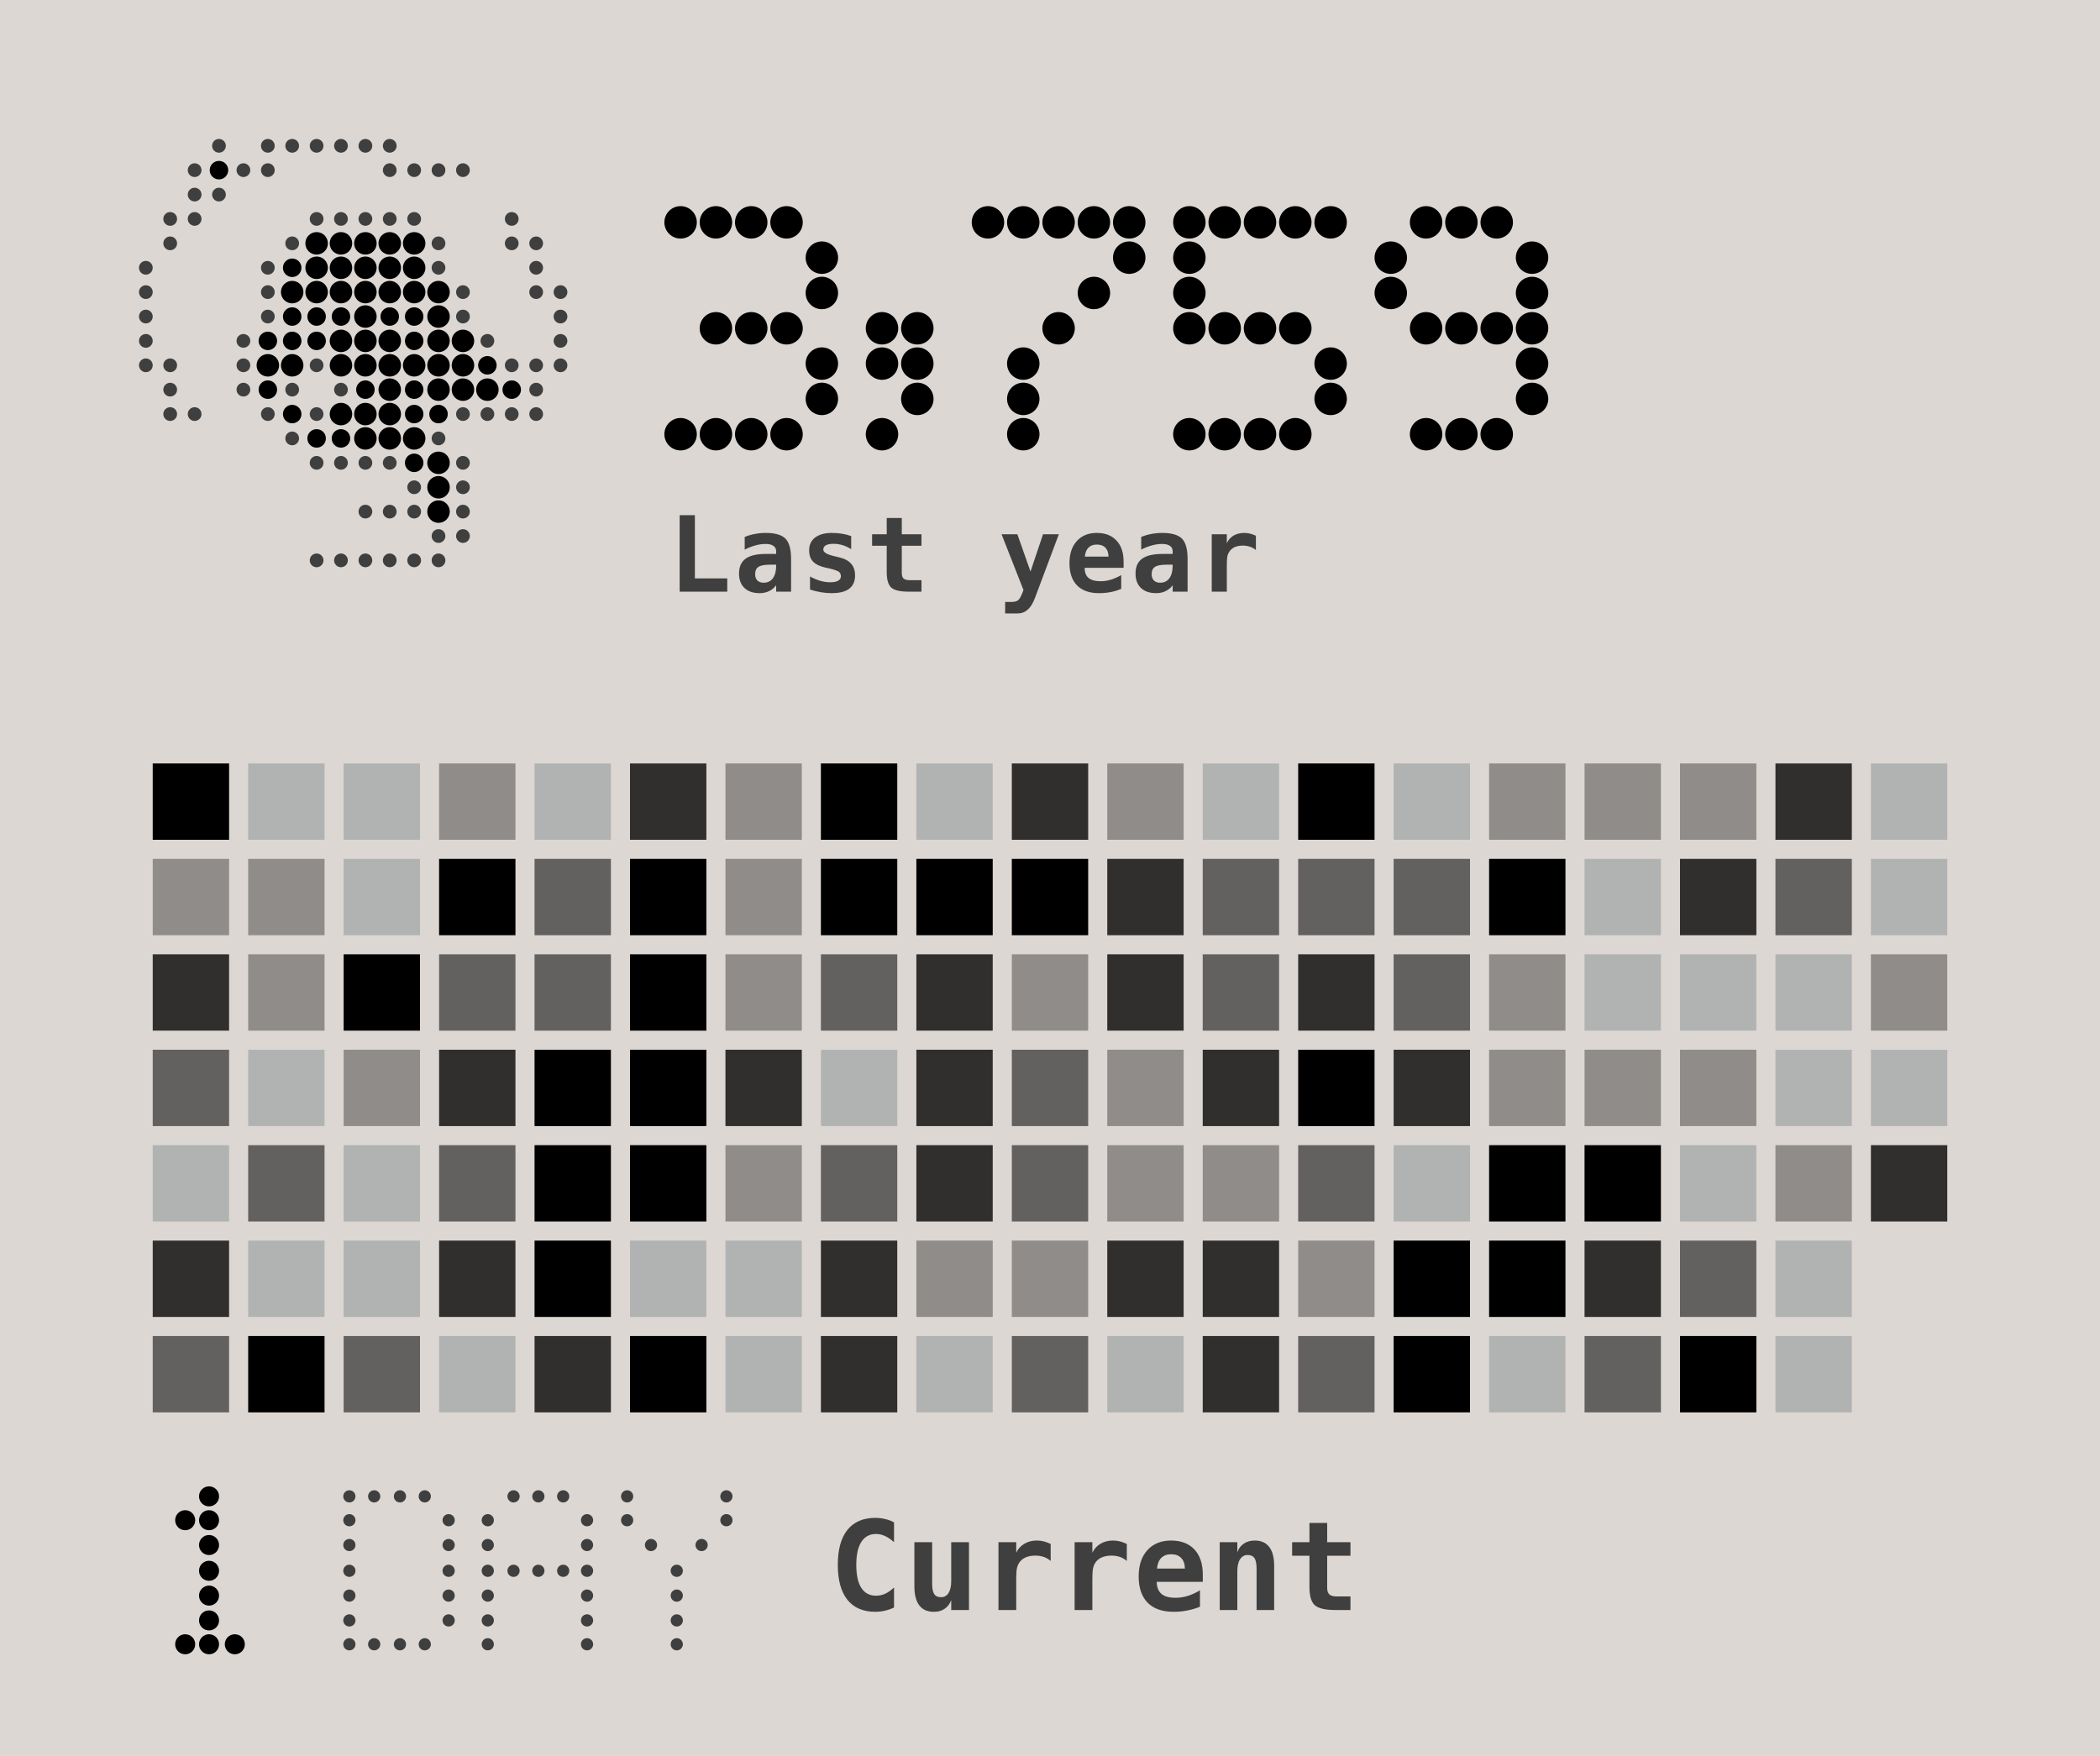
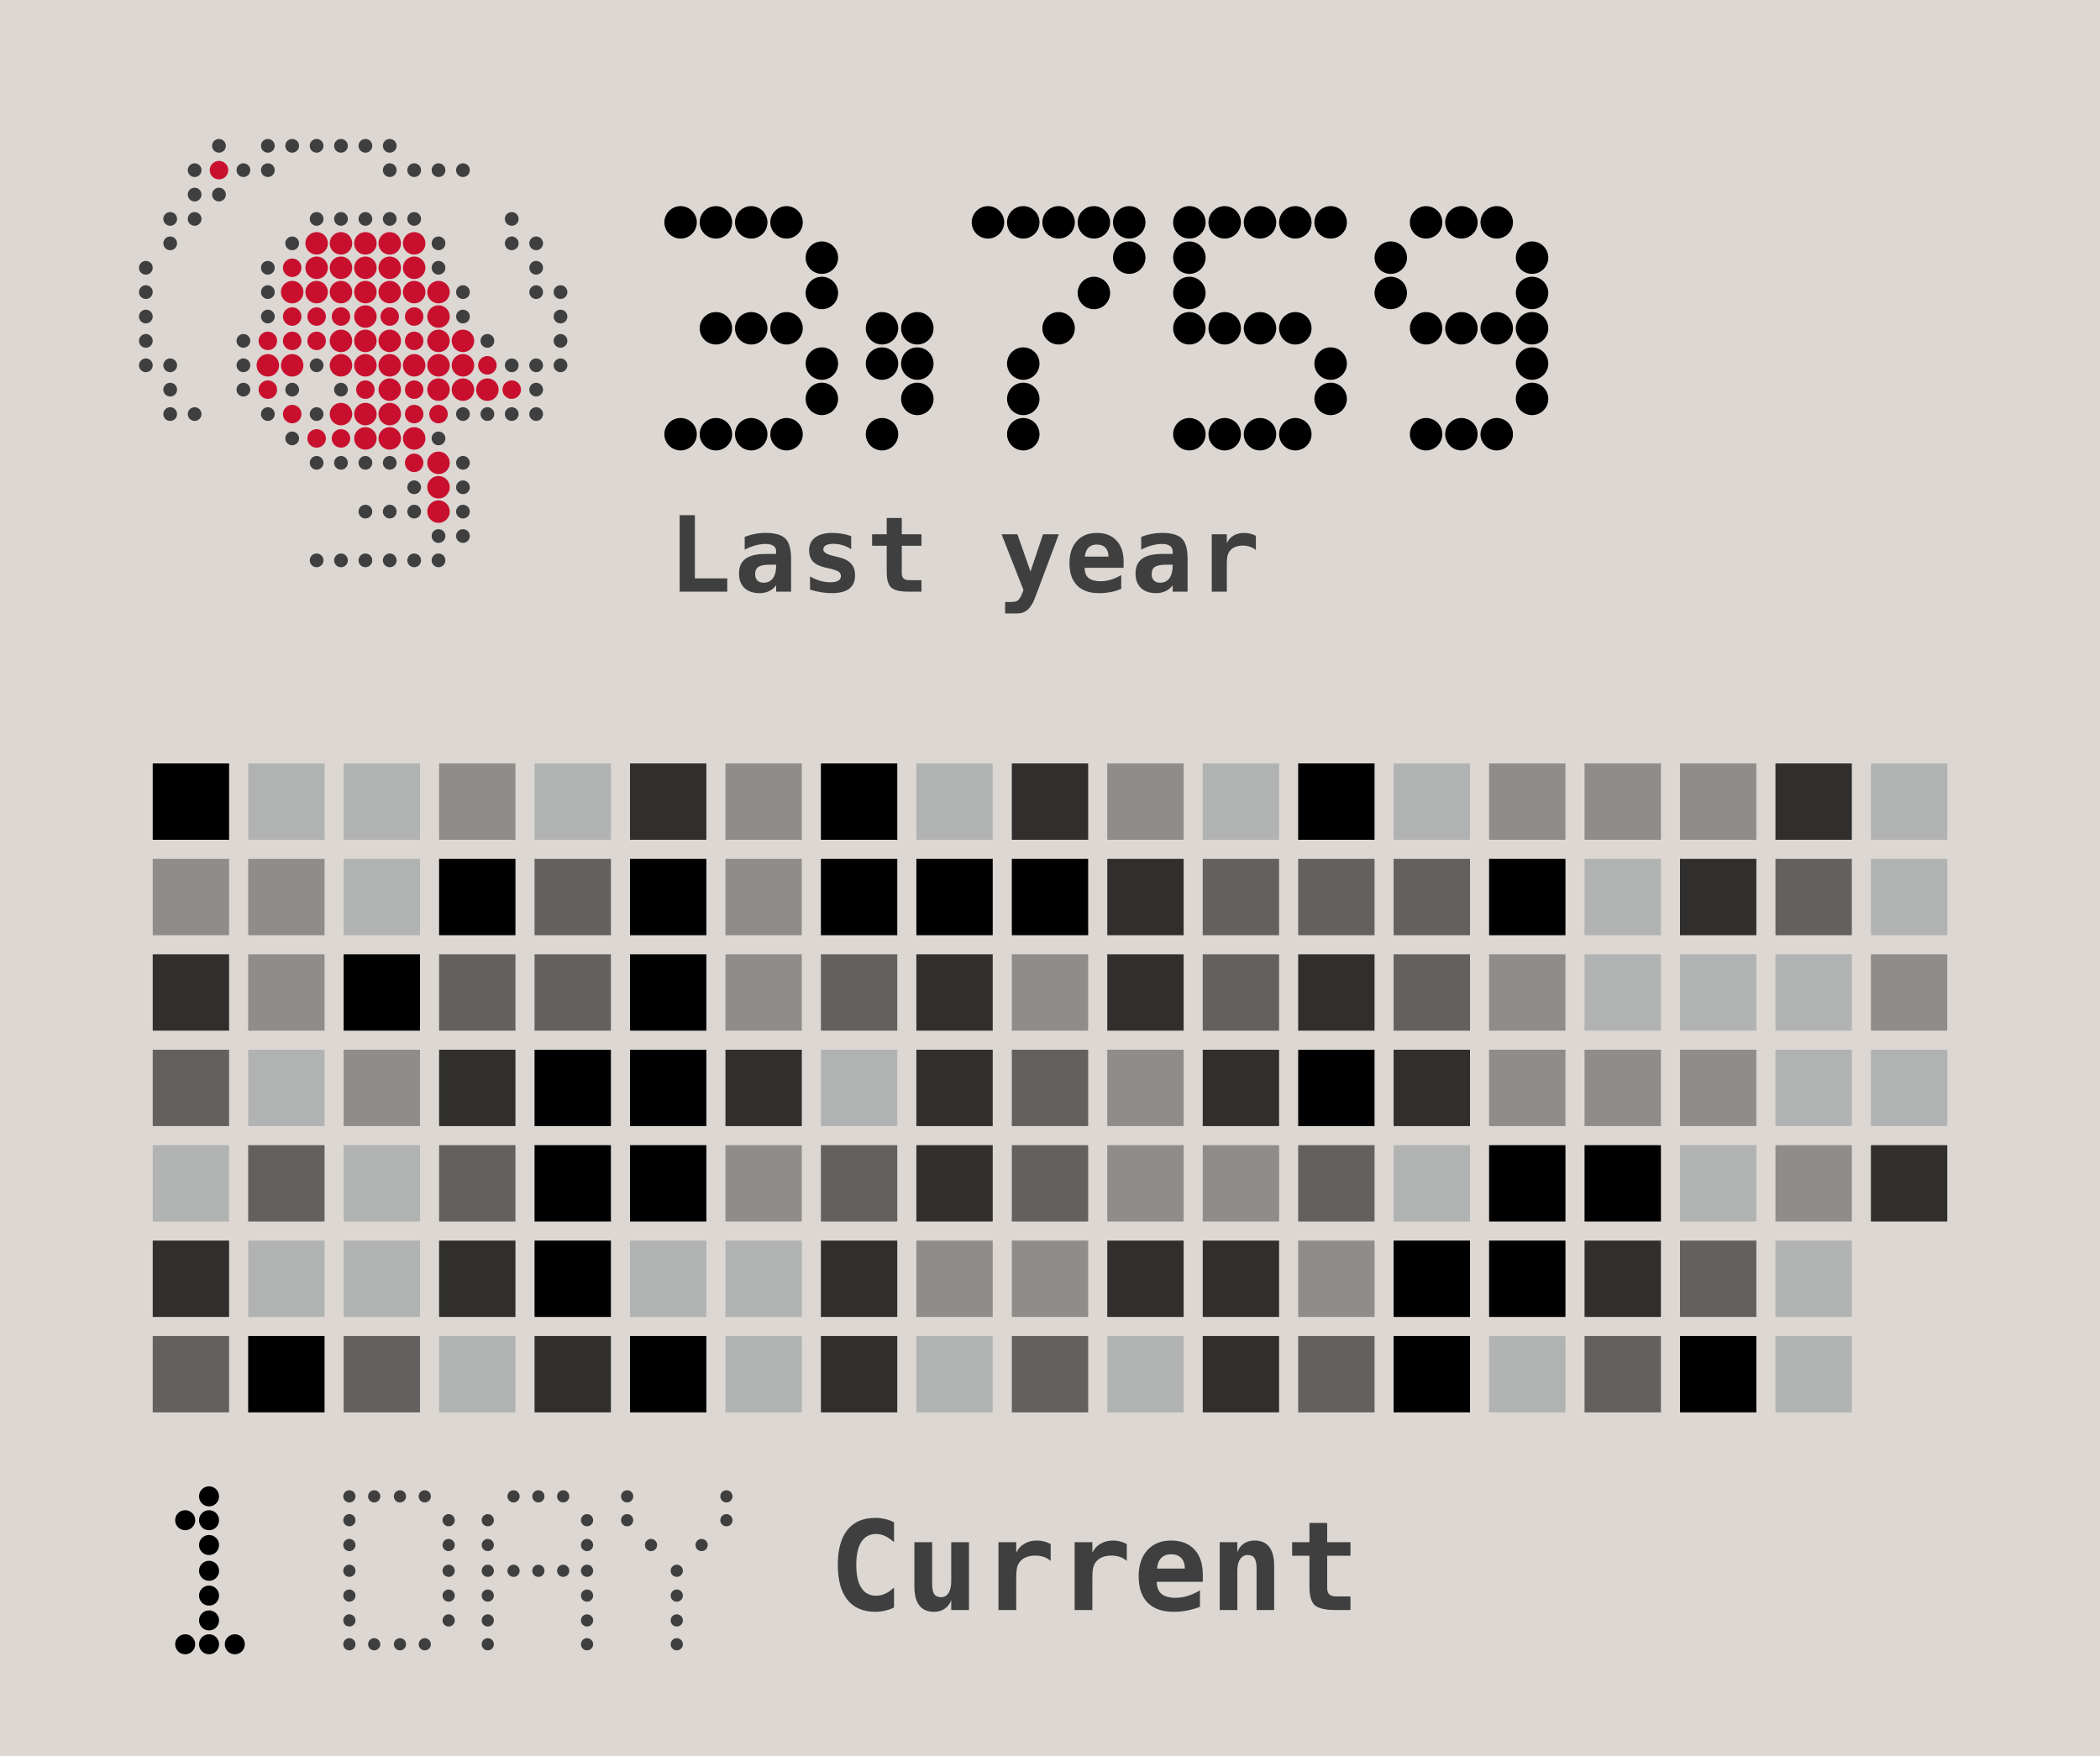
<svg xmlns="http://www.w3.org/2000/svg" width="220" height="184" viewBox="0 0 220 184" role="img">
  <rect width="220" height="184" fill="#DCD7D2" />
  <rect x="14" y="14" width="0" height="0" fill="#C8102E" />
  <circle cx="22.94" cy="15.28" r="0.72" fill="#3F3F3F" />
  <circle cx="28.06" cy="15.28" r="0.72" fill="#3F3F3F" />
  <circle cx="30.61" cy="15.28" r="0.72" fill="#3F3F3F" />
  <circle cx="33.17" cy="15.28" r="0.72" fill="#3F3F3F" />
  <circle cx="35.72" cy="15.28" r="0.72" fill="#3F3F3F" />
  <circle cx="38.28" cy="15.28" r="0.72" fill="#3F3F3F" />
  <circle cx="40.83" cy="15.28" r="0.72" fill="#3F3F3F" />
  <circle cx="20.39" cy="17.83" r="0.72" fill="#3F3F3F" />
-   <circle cx="22.94" cy="17.83" r="0.97" fill="#000000" />
+   <circle cx="22.94" cy="17.83" r="0.97" fill="#C8102E" />
  <circle cx="25.50" cy="17.83" r="0.72" fill="#3F3F3F" />
  <circle cx="28.06" cy="17.83" r="0.72" fill="#3F3F3F" />
  <circle cx="40.83" cy="17.83" r="0.72" fill="#3F3F3F" />
  <circle cx="43.39" cy="17.83" r="0.72" fill="#3F3F3F" />
  <circle cx="45.94" cy="17.83" r="0.72" fill="#3F3F3F" />
  <circle cx="48.50" cy="17.83" r="0.72" fill="#3F3F3F" />
  <circle cx="20.39" cy="20.39" r="0.72" fill="#3F3F3F" />
  <circle cx="22.94" cy="20.39" r="0.72" fill="#3F3F3F" />
  <circle cx="17.83" cy="22.94" r="0.72" fill="#3F3F3F" />
  <circle cx="20.39" cy="22.94" r="0.72" fill="#3F3F3F" />
  <circle cx="33.17" cy="22.94" r="0.72" fill="#3F3F3F" />
  <circle cx="35.72" cy="22.94" r="0.72" fill="#3F3F3F" />
  <circle cx="38.28" cy="22.94" r="0.72" fill="#3F3F3F" />
  <circle cx="40.83" cy="22.94" r="0.72" fill="#3F3F3F" />
  <circle cx="43.39" cy="22.94" r="0.72" fill="#3F3F3F" />
  <circle cx="53.61" cy="22.94" r="0.72" fill="#3F3F3F" />
  <circle cx="17.83" cy="25.50" r="0.72" fill="#3F3F3F" />
  <circle cx="30.61" cy="25.50" r="0.72" fill="#3F3F3F" />
-   <circle cx="33.17" cy="25.50" r="1.18" fill="#000000" />
-   <circle cx="35.72" cy="25.50" r="1.18" fill="#000000" />
-   <circle cx="38.28" cy="25.50" r="1.18" fill="#000000" />
-   <circle cx="40.83" cy="25.50" r="1.18" fill="#000000" />
-   <circle cx="43.39" cy="25.50" r="1.18" fill="#000000" />
+   <circle cx="33.17" cy="25.50" r="1.18" fill="#C8102E" />
+   <circle cx="35.72" cy="25.50" r="1.18" fill="#C8102E" />
+   <circle cx="38.28" cy="25.50" r="1.18" fill="#C8102E" />
+   <circle cx="40.83" cy="25.50" r="1.18" fill="#C8102E" />
+   <circle cx="43.39" cy="25.50" r="1.18" fill="#C8102E" />
  <circle cx="45.94" cy="25.50" r="0.72" fill="#3F3F3F" />
  <circle cx="53.61" cy="25.50" r="0.72" fill="#3F3F3F" />
  <circle cx="56.17" cy="25.50" r="0.72" fill="#3F3F3F" />
  <circle cx="15.28" cy="28.06" r="0.72" fill="#3F3F3F" />
  <circle cx="28.06" cy="28.06" r="0.72" fill="#3F3F3F" />
-   <circle cx="30.61" cy="28.06" r="0.97" fill="#000000" />
-   <circle cx="33.17" cy="28.06" r="1.18" fill="#000000" />
-   <circle cx="35.72" cy="28.06" r="1.18" fill="#000000" />
-   <circle cx="38.28" cy="28.06" r="1.18" fill="#000000" />
-   <circle cx="40.83" cy="28.06" r="1.18" fill="#000000" />
-   <circle cx="43.39" cy="28.06" r="1.18" fill="#000000" />
+   <circle cx="30.61" cy="28.06" r="0.97" fill="#C8102E" />
+   <circle cx="33.17" cy="28.06" r="1.18" fill="#C8102E" />
+   <circle cx="35.72" cy="28.06" r="1.18" fill="#C8102E" />
+   <circle cx="38.28" cy="28.06" r="1.18" fill="#C8102E" />
+   <circle cx="40.83" cy="28.06" r="1.18" fill="#C8102E" />
+   <circle cx="43.39" cy="28.06" r="1.18" fill="#C8102E" />
  <circle cx="45.94" cy="28.06" r="0.72" fill="#3F3F3F" />
  <circle cx="56.17" cy="28.06" r="0.72" fill="#3F3F3F" />
  <circle cx="15.28" cy="30.61" r="0.72" fill="#3F3F3F" />
  <circle cx="28.06" cy="30.61" r="0.72" fill="#3F3F3F" />
-   <circle cx="30.61" cy="30.61" r="1.18" fill="#000000" />
-   <circle cx="33.17" cy="30.61" r="1.18" fill="#000000" />
-   <circle cx="35.72" cy="30.61" r="1.18" fill="#000000" />
-   <circle cx="38.28" cy="30.61" r="1.18" fill="#000000" />
-   <circle cx="40.83" cy="30.61" r="1.18" fill="#000000" />
-   <circle cx="43.39" cy="30.61" r="1.18" fill="#000000" />
-   <circle cx="45.94" cy="30.61" r="1.18" fill="#000000" />
+   <circle cx="30.61" cy="30.61" r="1.18" fill="#C8102E" />
+   <circle cx="33.17" cy="30.61" r="1.18" fill="#C8102E" />
+   <circle cx="35.72" cy="30.61" r="1.18" fill="#C8102E" />
+   <circle cx="38.28" cy="30.61" r="1.18" fill="#C8102E" />
+   <circle cx="40.83" cy="30.61" r="1.18" fill="#C8102E" />
+   <circle cx="43.39" cy="30.61" r="1.18" fill="#C8102E" />
+   <circle cx="45.94" cy="30.61" r="1.18" fill="#C8102E" />
  <circle cx="48.50" cy="30.61" r="0.72" fill="#3F3F3F" />
  <circle cx="56.17" cy="30.61" r="0.72" fill="#3F3F3F" />
  <circle cx="58.72" cy="30.61" r="0.72" fill="#3F3F3F" />
  <circle cx="15.28" cy="33.17" r="0.72" fill="#3F3F3F" />
  <circle cx="28.06" cy="33.17" r="0.72" fill="#3F3F3F" />
-   <circle cx="30.61" cy="33.17" r="0.97" fill="#000000" />
-   <circle cx="33.17" cy="33.17" r="0.97" fill="#000000" />
-   <circle cx="35.72" cy="33.17" r="0.97" fill="#000000" />
-   <circle cx="38.28" cy="33.17" r="1.18" fill="#000000" />
-   <circle cx="40.83" cy="33.17" r="0.97" fill="#000000" />
-   <circle cx="43.39" cy="33.17" r="0.97" fill="#000000" />
-   <circle cx="45.94" cy="33.17" r="1.18" fill="#000000" />
+   <circle cx="30.61" cy="33.17" r="0.97" fill="#C8102E" />
+   <circle cx="33.17" cy="33.17" r="0.97" fill="#C8102E" />
+   <circle cx="35.72" cy="33.17" r="0.97" fill="#C8102E" />
+   <circle cx="38.28" cy="33.17" r="1.18" fill="#C8102E" />
+   <circle cx="40.83" cy="33.17" r="0.97" fill="#C8102E" />
+   <circle cx="43.39" cy="33.17" r="0.97" fill="#C8102E" />
+   <circle cx="45.94" cy="33.17" r="1.18" fill="#C8102E" />
  <circle cx="48.50" cy="33.17" r="0.72" fill="#3F3F3F" />
  <circle cx="58.72" cy="33.17" r="0.72" fill="#3F3F3F" />
  <circle cx="15.28" cy="35.72" r="0.72" fill="#3F3F3F" />
  <circle cx="25.50" cy="35.72" r="0.72" fill="#3F3F3F" />
-   <circle cx="28.06" cy="35.72" r="0.97" fill="#000000" />
-   <circle cx="30.61" cy="35.72" r="0.97" fill="#000000" />
-   <circle cx="33.17" cy="35.72" r="0.97" fill="#000000" />
-   <circle cx="35.72" cy="35.72" r="1.18" fill="#000000" />
-   <circle cx="38.28" cy="35.72" r="1.18" fill="#000000" />
-   <circle cx="40.83" cy="35.72" r="1.18" fill="#000000" />
-   <circle cx="43.39" cy="35.72" r="0.97" fill="#000000" />
-   <circle cx="45.94" cy="35.72" r="1.18" fill="#000000" />
-   <circle cx="48.50" cy="35.72" r="1.18" fill="#000000" />
+   <circle cx="28.06" cy="35.72" r="0.97" fill="#C8102E" />
+   <circle cx="30.61" cy="35.72" r="0.97" fill="#C8102E" />
+   <circle cx="33.17" cy="35.72" r="0.97" fill="#C8102E" />
+   <circle cx="35.72" cy="35.72" r="1.18" fill="#C8102E" />
+   <circle cx="38.28" cy="35.72" r="1.18" fill="#C8102E" />
+   <circle cx="40.83" cy="35.72" r="1.18" fill="#C8102E" />
+   <circle cx="43.39" cy="35.72" r="0.97" fill="#C8102E" />
+   <circle cx="45.94" cy="35.72" r="1.18" fill="#C8102E" />
+   <circle cx="48.50" cy="35.72" r="1.18" fill="#C8102E" />
  <circle cx="51.06" cy="35.72" r="0.72" fill="#3F3F3F" />
  <circle cx="58.72" cy="35.72" r="0.72" fill="#3F3F3F" />
  <circle cx="15.28" cy="38.28" r="0.72" fill="#3F3F3F" />
  <circle cx="17.83" cy="38.28" r="0.72" fill="#3F3F3F" />
  <circle cx="25.50" cy="38.28" r="0.72" fill="#3F3F3F" />
-   <circle cx="28.06" cy="38.28" r="1.18" fill="#000000" />
-   <circle cx="30.61" cy="38.28" r="1.18" fill="#000000" />
+   <circle cx="28.06" cy="38.28" r="1.18" fill="#C8102E" />
+   <circle cx="30.61" cy="38.28" r="1.18" fill="#C8102E" />
  <circle cx="33.17" cy="38.28" r="0.72" fill="#3F3F3F" />
-   <circle cx="35.72" cy="38.28" r="1.18" fill="#000000" />
-   <circle cx="38.28" cy="38.28" r="1.18" fill="#000000" />
-   <circle cx="40.83" cy="38.28" r="1.18" fill="#000000" />
-   <circle cx="43.39" cy="38.28" r="1.18" fill="#000000" />
-   <circle cx="45.94" cy="38.28" r="1.18" fill="#000000" />
-   <circle cx="48.50" cy="38.28" r="1.18" fill="#000000" />
-   <circle cx="51.06" cy="38.28" r="0.97" fill="#000000" />
+   <circle cx="35.72" cy="38.28" r="1.18" fill="#C8102E" />
+   <circle cx="38.28" cy="38.28" r="1.18" fill="#C8102E" />
+   <circle cx="40.83" cy="38.28" r="1.18" fill="#C8102E" />
+   <circle cx="43.39" cy="38.28" r="1.18" fill="#C8102E" />
+   <circle cx="45.94" cy="38.28" r="1.18" fill="#C8102E" />
+   <circle cx="48.50" cy="38.28" r="1.18" fill="#C8102E" />
+   <circle cx="51.06" cy="38.28" r="0.97" fill="#C8102E" />
  <circle cx="53.61" cy="38.28" r="0.72" fill="#3F3F3F" />
  <circle cx="56.17" cy="38.28" r="0.72" fill="#3F3F3F" />
  <circle cx="58.72" cy="38.28" r="0.72" fill="#3F3F3F" />
  <circle cx="17.83" cy="40.83" r="0.72" fill="#3F3F3F" />
  <circle cx="25.50" cy="40.83" r="0.72" fill="#3F3F3F" />
-   <circle cx="28.06" cy="40.83" r="0.97" fill="#000000" />
+   <circle cx="28.06" cy="40.83" r="0.97" fill="#C8102E" />
  <circle cx="30.61" cy="40.83" r="0.72" fill="#3F3F3F" />
  <circle cx="35.72" cy="40.83" r="0.72" fill="#3F3F3F" />
-   <circle cx="38.28" cy="40.83" r="0.97" fill="#000000" />
-   <circle cx="40.83" cy="40.83" r="1.18" fill="#000000" />
-   <circle cx="43.39" cy="40.83" r="0.97" fill="#000000" />
-   <circle cx="45.94" cy="40.83" r="1.18" fill="#000000" />
-   <circle cx="48.50" cy="40.83" r="1.18" fill="#000000" />
-   <circle cx="51.06" cy="40.83" r="1.18" fill="#000000" />
-   <circle cx="53.61" cy="40.83" r="0.97" fill="#000000" />
+   <circle cx="38.28" cy="40.83" r="0.97" fill="#C8102E" />
+   <circle cx="40.83" cy="40.83" r="1.18" fill="#C8102E" />
+   <circle cx="43.39" cy="40.83" r="0.97" fill="#C8102E" />
+   <circle cx="45.94" cy="40.83" r="1.18" fill="#C8102E" />
+   <circle cx="48.50" cy="40.83" r="1.18" fill="#C8102E" />
+   <circle cx="51.06" cy="40.83" r="1.18" fill="#C8102E" />
+   <circle cx="53.61" cy="40.83" r="0.97" fill="#C8102E" />
  <circle cx="56.17" cy="40.83" r="0.72" fill="#3F3F3F" />
  <circle cx="17.83" cy="43.39" r="0.72" fill="#3F3F3F" />
  <circle cx="20.39" cy="43.39" r="0.72" fill="#3F3F3F" />
  <circle cx="28.06" cy="43.39" r="0.72" fill="#3F3F3F" />
-   <circle cx="30.61" cy="43.39" r="0.97" fill="#000000" />
+   <circle cx="30.61" cy="43.39" r="0.97" fill="#C8102E" />
  <circle cx="33.17" cy="43.39" r="0.72" fill="#3F3F3F" />
-   <circle cx="35.72" cy="43.39" r="1.18" fill="#000000" />
-   <circle cx="38.28" cy="43.39" r="1.18" fill="#000000" />
-   <circle cx="40.83" cy="43.39" r="1.18" fill="#000000" />
-   <circle cx="43.39" cy="43.39" r="0.97" fill="#000000" />
-   <circle cx="45.94" cy="43.39" r="0.97" fill="#000000" />
+   <circle cx="35.72" cy="43.39" r="1.18" fill="#C8102E" />
+   <circle cx="38.28" cy="43.39" r="1.18" fill="#C8102E" />
+   <circle cx="40.83" cy="43.39" r="1.18" fill="#C8102E" />
+   <circle cx="43.39" cy="43.39" r="0.97" fill="#C8102E" />
+   <circle cx="45.94" cy="43.39" r="0.97" fill="#C8102E" />
  <circle cx="48.50" cy="43.39" r="0.72" fill="#3F3F3F" />
  <circle cx="51.06" cy="43.39" r="0.72" fill="#3F3F3F" />
  <circle cx="53.61" cy="43.39" r="0.72" fill="#3F3F3F" />
  <circle cx="56.17" cy="43.39" r="0.72" fill="#3F3F3F" />
  <circle cx="30.61" cy="45.94" r="0.72" fill="#3F3F3F" />
-   <circle cx="33.17" cy="45.94" r="0.97" fill="#000000" />
-   <circle cx="35.72" cy="45.94" r="0.97" fill="#000000" />
-   <circle cx="38.28" cy="45.94" r="1.18" fill="#000000" />
-   <circle cx="40.83" cy="45.94" r="1.18" fill="#000000" />
-   <circle cx="43.39" cy="45.94" r="1.18" fill="#000000" />
+   <circle cx="33.17" cy="45.94" r="0.97" fill="#C8102E" />
+   <circle cx="35.72" cy="45.94" r="0.97" fill="#C8102E" />
+   <circle cx="38.28" cy="45.94" r="1.18" fill="#C8102E" />
+   <circle cx="40.83" cy="45.94" r="1.18" fill="#C8102E" />
+   <circle cx="43.39" cy="45.94" r="1.18" fill="#C8102E" />
  <circle cx="45.94" cy="45.94" r="0.72" fill="#3F3F3F" />
  <circle cx="33.17" cy="48.50" r="0.72" fill="#3F3F3F" />
  <circle cx="35.72" cy="48.50" r="0.72" fill="#3F3F3F" />
  <circle cx="38.28" cy="48.50" r="0.72" fill="#3F3F3F" />
  <circle cx="40.83" cy="48.50" r="0.72" fill="#3F3F3F" />
-   <circle cx="43.39" cy="48.50" r="0.97" fill="#000000" />
-   <circle cx="45.94" cy="48.50" r="1.18" fill="#000000" />
+   <circle cx="43.39" cy="48.50" r="0.97" fill="#C8102E" />
+   <circle cx="45.94" cy="48.50" r="1.18" fill="#C8102E" />
  <circle cx="48.50" cy="48.50" r="0.72" fill="#3F3F3F" />
  <circle cx="43.39" cy="51.06" r="0.72" fill="#3F3F3F" />
-   <circle cx="45.94" cy="51.06" r="1.18" fill="#000000" />
+   <circle cx="45.94" cy="51.06" r="1.18" fill="#C8102E" />
  <circle cx="48.50" cy="51.06" r="0.72" fill="#3F3F3F" />
  <circle cx="38.28" cy="53.61" r="0.72" fill="#3F3F3F" />
  <circle cx="40.83" cy="53.61" r="0.72" fill="#3F3F3F" />
  <circle cx="43.39" cy="53.61" r="0.72" fill="#3F3F3F" />
-   <circle cx="45.94" cy="53.61" r="1.18" fill="#000000" />
+   <circle cx="45.94" cy="53.61" r="1.18" fill="#C8102E" />
  <circle cx="48.50" cy="53.61" r="0.72" fill="#3F3F3F" />
  <circle cx="45.94" cy="56.17" r="0.72" fill="#3F3F3F" />
  <circle cx="48.50" cy="56.17" r="0.72" fill="#3F3F3F" />
  <circle cx="33.17" cy="58.72" r="0.72" fill="#3F3F3F" />
  <circle cx="35.72" cy="58.72" r="0.72" fill="#3F3F3F" />
  <circle cx="38.28" cy="58.72" r="0.72" fill="#3F3F3F" />
  <circle cx="40.83" cy="58.72" r="0.72" fill="#3F3F3F" />
  <circle cx="43.39" cy="58.72" r="0.72" fill="#3F3F3F" />
  <circle cx="45.94" cy="58.72" r="0.72" fill="#3F3F3F" />
  <circle cx="71.3" cy="23.3" r="1.70" fill="#000000" />
  <circle cx="75.0" cy="23.3" r="1.70" fill="#000000" />
  <circle cx="78.7" cy="23.3" r="1.70" fill="#000000" />
  <circle cx="82.4" cy="23.3" r="1.70" fill="#000000" />
  <circle cx="86.1" cy="27.0" r="1.70" fill="#000000" />
  <circle cx="86.1" cy="30.7" r="1.70" fill="#000000" />
  <circle cx="75.0" cy="34.4" r="1.70" fill="#000000" />
  <circle cx="78.7" cy="34.4" r="1.70" fill="#000000" />
  <circle cx="82.4" cy="34.4" r="1.70" fill="#000000" />
  <circle cx="86.1" cy="38.1" r="1.70" fill="#000000" />
  <circle cx="86.1" cy="41.8" r="1.70" fill="#000000" />
  <circle cx="71.3" cy="45.5" r="1.70" fill="#000000" />
  <circle cx="75.0" cy="45.5" r="1.70" fill="#000000" />
  <circle cx="78.7" cy="45.5" r="1.70" fill="#000000" />
  <circle cx="82.4" cy="45.5" r="1.70" fill="#000000" />
  <circle cx="92.4" cy="34.4" r="1.70" fill="#000000" />
  <circle cx="96.1" cy="34.4" r="1.70" fill="#000000" />
  <circle cx="92.4" cy="38.1" r="1.70" fill="#000000" />
  <circle cx="96.1" cy="38.1" r="1.70" fill="#000000" />
  <circle cx="96.1" cy="41.8" r="1.70" fill="#000000" />
  <circle cx="92.4" cy="45.5" r="1.70" fill="#000000" />
  <circle cx="103.5" cy="23.3" r="1.70" fill="#000000" />
  <circle cx="107.2" cy="23.3" r="1.70" fill="#000000" />
  <circle cx="110.9" cy="23.3" r="1.70" fill="#000000" />
  <circle cx="114.6" cy="23.3" r="1.70" fill="#000000" />
  <circle cx="118.3" cy="23.3" r="1.70" fill="#000000" />
  <circle cx="118.3" cy="27.0" r="1.70" fill="#000000" />
  <circle cx="114.6" cy="30.7" r="1.70" fill="#000000" />
  <circle cx="110.9" cy="34.4" r="1.70" fill="#000000" />
  <circle cx="107.2" cy="38.1" r="1.70" fill="#000000" />
  <circle cx="107.2" cy="41.8" r="1.70" fill="#000000" />
  <circle cx="107.2" cy="45.5" r="1.70" fill="#000000" />
  <circle cx="124.6" cy="23.3" r="1.70" fill="#000000" />
  <circle cx="128.3" cy="23.3" r="1.70" fill="#000000" />
  <circle cx="132.0" cy="23.3" r="1.70" fill="#000000" />
  <circle cx="135.7" cy="23.3" r="1.70" fill="#000000" />
  <circle cx="139.4" cy="23.3" r="1.70" fill="#000000" />
  <circle cx="124.6" cy="27.0" r="1.70" fill="#000000" />
  <circle cx="124.6" cy="30.7" r="1.70" fill="#000000" />
  <circle cx="124.6" cy="34.4" r="1.70" fill="#000000" />
  <circle cx="128.3" cy="34.4" r="1.70" fill="#000000" />
  <circle cx="132.0" cy="34.4" r="1.70" fill="#000000" />
  <circle cx="135.7" cy="34.4" r="1.70" fill="#000000" />
  <circle cx="139.4" cy="38.1" r="1.70" fill="#000000" />
  <circle cx="139.4" cy="41.8" r="1.70" fill="#000000" />
  <circle cx="124.6" cy="45.5" r="1.70" fill="#000000" />
  <circle cx="128.3" cy="45.5" r="1.70" fill="#000000" />
  <circle cx="132.0" cy="45.5" r="1.70" fill="#000000" />
  <circle cx="135.7" cy="45.5" r="1.70" fill="#000000" />
  <circle cx="149.4" cy="23.3" r="1.70" fill="#000000" />
  <circle cx="153.1" cy="23.3" r="1.70" fill="#000000" />
  <circle cx="156.8" cy="23.3" r="1.70" fill="#000000" />
  <circle cx="145.7" cy="27.0" r="1.70" fill="#000000" />
  <circle cx="160.5" cy="27.0" r="1.70" fill="#000000" />
  <circle cx="145.7" cy="30.7" r="1.70" fill="#000000" />
  <circle cx="160.5" cy="30.7" r="1.70" fill="#000000" />
  <circle cx="149.4" cy="34.4" r="1.70" fill="#000000" />
  <circle cx="153.1" cy="34.4" r="1.70" fill="#000000" />
  <circle cx="156.8" cy="34.4" r="1.70" fill="#000000" />
  <circle cx="160.5" cy="34.4" r="1.70" fill="#000000" />
  <circle cx="160.5" cy="38.1" r="1.70" fill="#000000" />
  <circle cx="160.5" cy="41.8" r="1.70" fill="#000000" />
  <circle cx="149.4" cy="45.5" r="1.70" fill="#000000" />
  <circle cx="153.1" cy="45.5" r="1.70" fill="#000000" />
  <circle cx="156.8" cy="45.5" r="1.70" fill="#000000" />
  <text x="70" y="62" fill="#3F3F3F" text-anchor="start" font-family="ui-monospace, Geist Mono, monospace" font-weight="700" font-size="11" letter-spacing="0.3" dominant-baseline="auto">Last year</text>
  <rect x="16" y="80" width="8" height="8" fill="#000000" />
  <rect x="16" y="90" width="8" height="8" fill="#000000" opacity="0.35" />
  <rect x="16" y="100" width="8" height="8" fill="#000000" opacity="0.78" />
  <rect x="16" y="110" width="8" height="8" fill="#000000" opacity="0.55" />
  <rect x="16" y="120" width="8" height="8" fill="#B1B3B3" />
  <rect x="16" y="130" width="8" height="8" fill="#000000" opacity="0.78" />
  <rect x="16" y="140" width="8" height="8" fill="#000000" opacity="0.55" />
  <rect x="26" y="80" width="8" height="8" fill="#B1B3B3" />
  <rect x="26" y="90" width="8" height="8" fill="#000000" opacity="0.35" />
  <rect x="26" y="100" width="8" height="8" fill="#000000" opacity="0.35" />
  <rect x="26" y="110" width="8" height="8" fill="#B1B3B3" />
  <rect x="26" y="120" width="8" height="8" fill="#000000" opacity="0.55" />
  <rect x="26" y="130" width="8" height="8" fill="#B1B3B3" />
  <rect x="26" y="140" width="8" height="8" fill="#000000" />
  <rect x="36" y="80" width="8" height="8" fill="#B1B3B3" />
  <rect x="36" y="90" width="8" height="8" fill="#B1B3B3" />
  <rect x="36" y="100" width="8" height="8" fill="#000000" />
  <rect x="36" y="110" width="8" height="8" fill="#000000" opacity="0.35" />
  <rect x="36" y="120" width="8" height="8" fill="#B1B3B3" />
  <rect x="36" y="130" width="8" height="8" fill="#B1B3B3" />
  <rect x="36" y="140" width="8" height="8" fill="#000000" opacity="0.55" />
  <rect x="46" y="80" width="8" height="8" fill="#000000" opacity="0.35" />
  <rect x="46" y="90" width="8" height="8" fill="#000000" />
  <rect x="46" y="100" width="8" height="8" fill="#000000" opacity="0.55" />
  <rect x="46" y="110" width="8" height="8" fill="#000000" opacity="0.78" />
  <rect x="46" y="120" width="8" height="8" fill="#000000" opacity="0.55" />
  <rect x="46" y="130" width="8" height="8" fill="#000000" opacity="0.78" />
  <rect x="46" y="140" width="8" height="8" fill="#B1B3B3" />
  <rect x="56" y="80" width="8" height="8" fill="#B1B3B3" />
  <rect x="56" y="90" width="8" height="8" fill="#000000" opacity="0.55" />
  <rect x="56" y="100" width="8" height="8" fill="#000000" opacity="0.55" />
  <rect x="56" y="110" width="8" height="8" fill="#000000" />
  <rect x="56" y="120" width="8" height="8" fill="#000000" />
  <rect x="56" y="130" width="8" height="8" fill="#000000" />
  <rect x="56" y="140" width="8" height="8" fill="#000000" opacity="0.78" />
  <rect x="66" y="80" width="8" height="8" fill="#000000" opacity="0.78" />
  <rect x="66" y="90" width="8" height="8" fill="#000000" />
  <rect x="66" y="100" width="8" height="8" fill="#000000" />
  <rect x="66" y="110" width="8" height="8" fill="#000000" />
  <rect x="66" y="120" width="8" height="8" fill="#000000" />
  <rect x="66" y="130" width="8" height="8" fill="#B1B3B3" />
  <rect x="66" y="140" width="8" height="8" fill="#000000" />
  <rect x="76" y="80" width="8" height="8" fill="#000000" opacity="0.35" />
  <rect x="76" y="90" width="8" height="8" fill="#000000" opacity="0.35" />
  <rect x="76" y="100" width="8" height="8" fill="#000000" opacity="0.35" />
  <rect x="76" y="110" width="8" height="8" fill="#000000" opacity="0.78" />
  <rect x="76" y="120" width="8" height="8" fill="#000000" opacity="0.35" />
  <rect x="76" y="130" width="8" height="8" fill="#B1B3B3" />
  <rect x="76" y="140" width="8" height="8" fill="#B1B3B3" />
  <rect x="86" y="80" width="8" height="8" fill="#000000" />
  <rect x="86" y="90" width="8" height="8" fill="#000000" />
  <rect x="86" y="100" width="8" height="8" fill="#000000" opacity="0.55" />
  <rect x="86" y="110" width="8" height="8" fill="#B1B3B3" />
  <rect x="86" y="120" width="8" height="8" fill="#000000" opacity="0.55" />
  <rect x="86" y="130" width="8" height="8" fill="#000000" opacity="0.78" />
  <rect x="86" y="140" width="8" height="8" fill="#000000" opacity="0.78" />
  <rect x="96" y="80" width="8" height="8" fill="#B1B3B3" />
  <rect x="96" y="90" width="8" height="8" fill="#000000" />
  <rect x="96" y="100" width="8" height="8" fill="#000000" opacity="0.78" />
  <rect x="96" y="110" width="8" height="8" fill="#000000" opacity="0.78" />
  <rect x="96" y="120" width="8" height="8" fill="#000000" opacity="0.78" />
  <rect x="96" y="130" width="8" height="8" fill="#000000" opacity="0.35" />
  <rect x="96" y="140" width="8" height="8" fill="#B1B3B3" />
  <rect x="106" y="80" width="8" height="8" fill="#000000" opacity="0.78" />
  <rect x="106" y="90" width="8" height="8" fill="#000000" />
  <rect x="106" y="100" width="8" height="8" fill="#000000" opacity="0.35" />
  <rect x="106" y="110" width="8" height="8" fill="#000000" opacity="0.55" />
  <rect x="106" y="120" width="8" height="8" fill="#000000" opacity="0.55" />
  <rect x="106" y="130" width="8" height="8" fill="#000000" opacity="0.35" />
  <rect x="106" y="140" width="8" height="8" fill="#000000" opacity="0.55" />
  <rect x="116" y="80" width="8" height="8" fill="#000000" opacity="0.35" />
  <rect x="116" y="90" width="8" height="8" fill="#000000" opacity="0.78" />
  <rect x="116" y="100" width="8" height="8" fill="#000000" opacity="0.78" />
  <rect x="116" y="110" width="8" height="8" fill="#000000" opacity="0.35" />
  <rect x="116" y="120" width="8" height="8" fill="#000000" opacity="0.35" />
  <rect x="116" y="130" width="8" height="8" fill="#000000" opacity="0.78" />
  <rect x="116" y="140" width="8" height="8" fill="#B1B3B3" />
  <rect x="126" y="80" width="8" height="8" fill="#B1B3B3" />
  <rect x="126" y="90" width="8" height="8" fill="#000000" opacity="0.55" />
  <rect x="126" y="100" width="8" height="8" fill="#000000" opacity="0.55" />
  <rect x="126" y="110" width="8" height="8" fill="#000000" opacity="0.78" />
  <rect x="126" y="120" width="8" height="8" fill="#000000" opacity="0.35" />
  <rect x="126" y="130" width="8" height="8" fill="#000000" opacity="0.78" />
  <rect x="126" y="140" width="8" height="8" fill="#000000" opacity="0.78" />
  <rect x="136" y="80" width="8" height="8" fill="#000000" />
  <rect x="136" y="90" width="8" height="8" fill="#000000" opacity="0.55" />
  <rect x="136" y="100" width="8" height="8" fill="#000000" opacity="0.78" />
  <rect x="136" y="110" width="8" height="8" fill="#000000" />
  <rect x="136" y="120" width="8" height="8" fill="#000000" opacity="0.55" />
  <rect x="136" y="130" width="8" height="8" fill="#000000" opacity="0.35" />
  <rect x="136" y="140" width="8" height="8" fill="#000000" opacity="0.55" />
  <rect x="146" y="80" width="8" height="8" fill="#B1B3B3" />
  <rect x="146" y="90" width="8" height="8" fill="#000000" opacity="0.55" />
  <rect x="146" y="100" width="8" height="8" fill="#000000" opacity="0.55" />
  <rect x="146" y="110" width="8" height="8" fill="#000000" opacity="0.78" />
  <rect x="146" y="120" width="8" height="8" fill="#B1B3B3" />
  <rect x="146" y="130" width="8" height="8" fill="#000000" />
  <rect x="146" y="140" width="8" height="8" fill="#000000" />
  <rect x="156" y="80" width="8" height="8" fill="#000000" opacity="0.35" />
  <rect x="156" y="90" width="8" height="8" fill="#000000" />
  <rect x="156" y="100" width="8" height="8" fill="#000000" opacity="0.35" />
  <rect x="156" y="110" width="8" height="8" fill="#000000" opacity="0.35" />
  <rect x="156" y="120" width="8" height="8" fill="#000000" />
  <rect x="156" y="130" width="8" height="8" fill="#000000" />
  <rect x="156" y="140" width="8" height="8" fill="#B1B3B3" />
  <rect x="166" y="80" width="8" height="8" fill="#000000" opacity="0.35" />
  <rect x="166" y="90" width="8" height="8" fill="#B1B3B3" />
  <rect x="166" y="100" width="8" height="8" fill="#B1B3B3" />
  <rect x="166" y="110" width="8" height="8" fill="#000000" opacity="0.35" />
  <rect x="166" y="120" width="8" height="8" fill="#000000" />
  <rect x="166" y="130" width="8" height="8" fill="#000000" opacity="0.78" />
  <rect x="166" y="140" width="8" height="8" fill="#000000" opacity="0.55" />
  <rect x="176" y="80" width="8" height="8" fill="#000000" opacity="0.35" />
  <rect x="176" y="90" width="8" height="8" fill="#000000" opacity="0.78" />
  <rect x="176" y="100" width="8" height="8" fill="#B1B3B3" />
  <rect x="176" y="110" width="8" height="8" fill="#000000" opacity="0.35" />
  <rect x="176" y="120" width="8" height="8" fill="#B1B3B3" />
  <rect x="176" y="130" width="8" height="8" fill="#000000" opacity="0.55" />
  <rect x="176" y="140" width="8" height="8" fill="#000000" />
  <rect x="186" y="80" width="8" height="8" fill="#000000" opacity="0.78" />
  <rect x="186" y="90" width="8" height="8" fill="#000000" opacity="0.55" />
  <rect x="186" y="100" width="8" height="8" fill="#B1B3B3" />
  <rect x="186" y="110" width="8" height="8" fill="#B1B3B3" />
  <rect x="186" y="120" width="8" height="8" fill="#000000" opacity="0.35" />
  <rect x="186" y="130" width="8" height="8" fill="#B1B3B3" />
  <rect x="186" y="140" width="8" height="8" fill="#B1B3B3" />
  <rect x="196" y="80" width="8" height="8" fill="#B1B3B3" />
  <rect x="196" y="90" width="8" height="8" fill="#B1B3B3" />
  <rect x="196" y="100" width="8" height="8" fill="#000000" opacity="0.35" />
  <rect x="196" y="110" width="8" height="8" fill="#B1B3B3" />
  <rect x="196" y="120" width="8" height="8" fill="#000000" opacity="0.78" />
  <circle cx="21.9" cy="156.8" r="1.05" fill="#000000" />
  <circle cx="19.4" cy="159.3" r="1.05" fill="#000000" />
  <circle cx="21.9" cy="159.3" r="1.05" fill="#000000" />
  <circle cx="21.9" cy="161.9" r="1.05" fill="#000000" />
  <circle cx="21.9" cy="164.6" r="1.05" fill="#000000" />
  <circle cx="21.9" cy="167.2" r="1.05" fill="#000000" />
  <circle cx="21.9" cy="169.8" r="1.05" fill="#000000" />
  <circle cx="19.4" cy="172.3" r="1.05" fill="#000000" />
  <circle cx="21.9" cy="172.3" r="1.05" fill="#000000" />
  <circle cx="24.6" cy="172.3" r="1.05" fill="#000000" />
  <circle cx="36.6" cy="156.8" r="0.64" fill="#3F3F3F" />
  <circle cx="39.2" cy="156.8" r="0.64" fill="#3F3F3F" />
  <circle cx="41.9" cy="156.8" r="0.64" fill="#3F3F3F" />
  <circle cx="44.5" cy="156.8" r="0.64" fill="#3F3F3F" />
  <circle cx="36.6" cy="159.3" r="0.64" fill="#3F3F3F" />
  <circle cx="47.0" cy="159.3" r="0.64" fill="#3F3F3F" />
  <circle cx="36.6" cy="161.9" r="0.64" fill="#3F3F3F" />
  <circle cx="47.0" cy="161.9" r="0.64" fill="#3F3F3F" />
  <circle cx="36.6" cy="164.6" r="0.64" fill="#3F3F3F" />
  <circle cx="47.0" cy="164.6" r="0.64" fill="#3F3F3F" />
  <circle cx="36.6" cy="167.2" r="0.64" fill="#3F3F3F" />
  <circle cx="47.0" cy="167.2" r="0.64" fill="#3F3F3F" />
  <circle cx="36.6" cy="169.8" r="0.64" fill="#3F3F3F" />
  <circle cx="47.0" cy="169.8" r="0.64" fill="#3F3F3F" />
  <circle cx="36.6" cy="172.3" r="0.64" fill="#3F3F3F" />
  <circle cx="39.2" cy="172.3" r="0.64" fill="#3F3F3F" />
  <circle cx="41.9" cy="172.3" r="0.64" fill="#3F3F3F" />
  <circle cx="44.5" cy="172.3" r="0.64" fill="#3F3F3F" />
  <circle cx="53.8" cy="156.8" r="0.64" fill="#3F3F3F" />
  <circle cx="56.4" cy="156.8" r="0.64" fill="#3F3F3F" />
  <circle cx="59.0" cy="156.8" r="0.64" fill="#3F3F3F" />
  <circle cx="51.1" cy="159.3" r="0.64" fill="#3F3F3F" />
  <circle cx="61.5" cy="159.3" r="0.64" fill="#3F3F3F" />
  <circle cx="51.1" cy="161.9" r="0.64" fill="#3F3F3F" />
  <circle cx="61.5" cy="161.9" r="0.64" fill="#3F3F3F" />
  <circle cx="51.1" cy="164.6" r="0.64" fill="#3F3F3F" />
  <circle cx="53.8" cy="164.6" r="0.64" fill="#3F3F3F" />
  <circle cx="56.4" cy="164.6" r="0.64" fill="#3F3F3F" />
  <circle cx="59.0" cy="164.6" r="0.64" fill="#3F3F3F" />
  <circle cx="61.5" cy="164.6" r="0.64" fill="#3F3F3F" />
  <circle cx="51.1" cy="167.2" r="0.64" fill="#3F3F3F" />
  <circle cx="61.5" cy="167.2" r="0.64" fill="#3F3F3F" />
  <circle cx="51.1" cy="169.8" r="0.64" fill="#3F3F3F" />
  <circle cx="61.5" cy="169.8" r="0.64" fill="#3F3F3F" />
  <circle cx="51.1" cy="172.3" r="0.64" fill="#3F3F3F" />
  <circle cx="61.5" cy="172.3" r="0.64" fill="#3F3F3F" />
  <circle cx="65.7" cy="156.8" r="0.64" fill="#3F3F3F" />
  <circle cx="76.1" cy="156.8" r="0.64" fill="#3F3F3F" />
  <circle cx="65.7" cy="159.3" r="0.64" fill="#3F3F3F" />
  <circle cx="76.1" cy="159.3" r="0.64" fill="#3F3F3F" />
  <circle cx="68.2" cy="161.9" r="0.64" fill="#3F3F3F" />
  <circle cx="73.5" cy="161.9" r="0.64" fill="#3F3F3F" />
  <circle cx="70.9" cy="164.6" r="0.64" fill="#3F3F3F" />
  <circle cx="70.9" cy="167.2" r="0.64" fill="#3F3F3F" />
  <circle cx="70.9" cy="169.8" r="0.64" fill="#3F3F3F" />
  <circle cx="70.9" cy="172.3" r="0.64" fill="#3F3F3F" />
  <text x="86.8" y="168.71" fill="#3F3F3F" text-anchor="start" font-family="ui-monospace, Geist Mono, monospace" font-weight="700" font-size="13" letter-spacing="0.15" dominant-baseline="auto">Current</text>
</svg>
